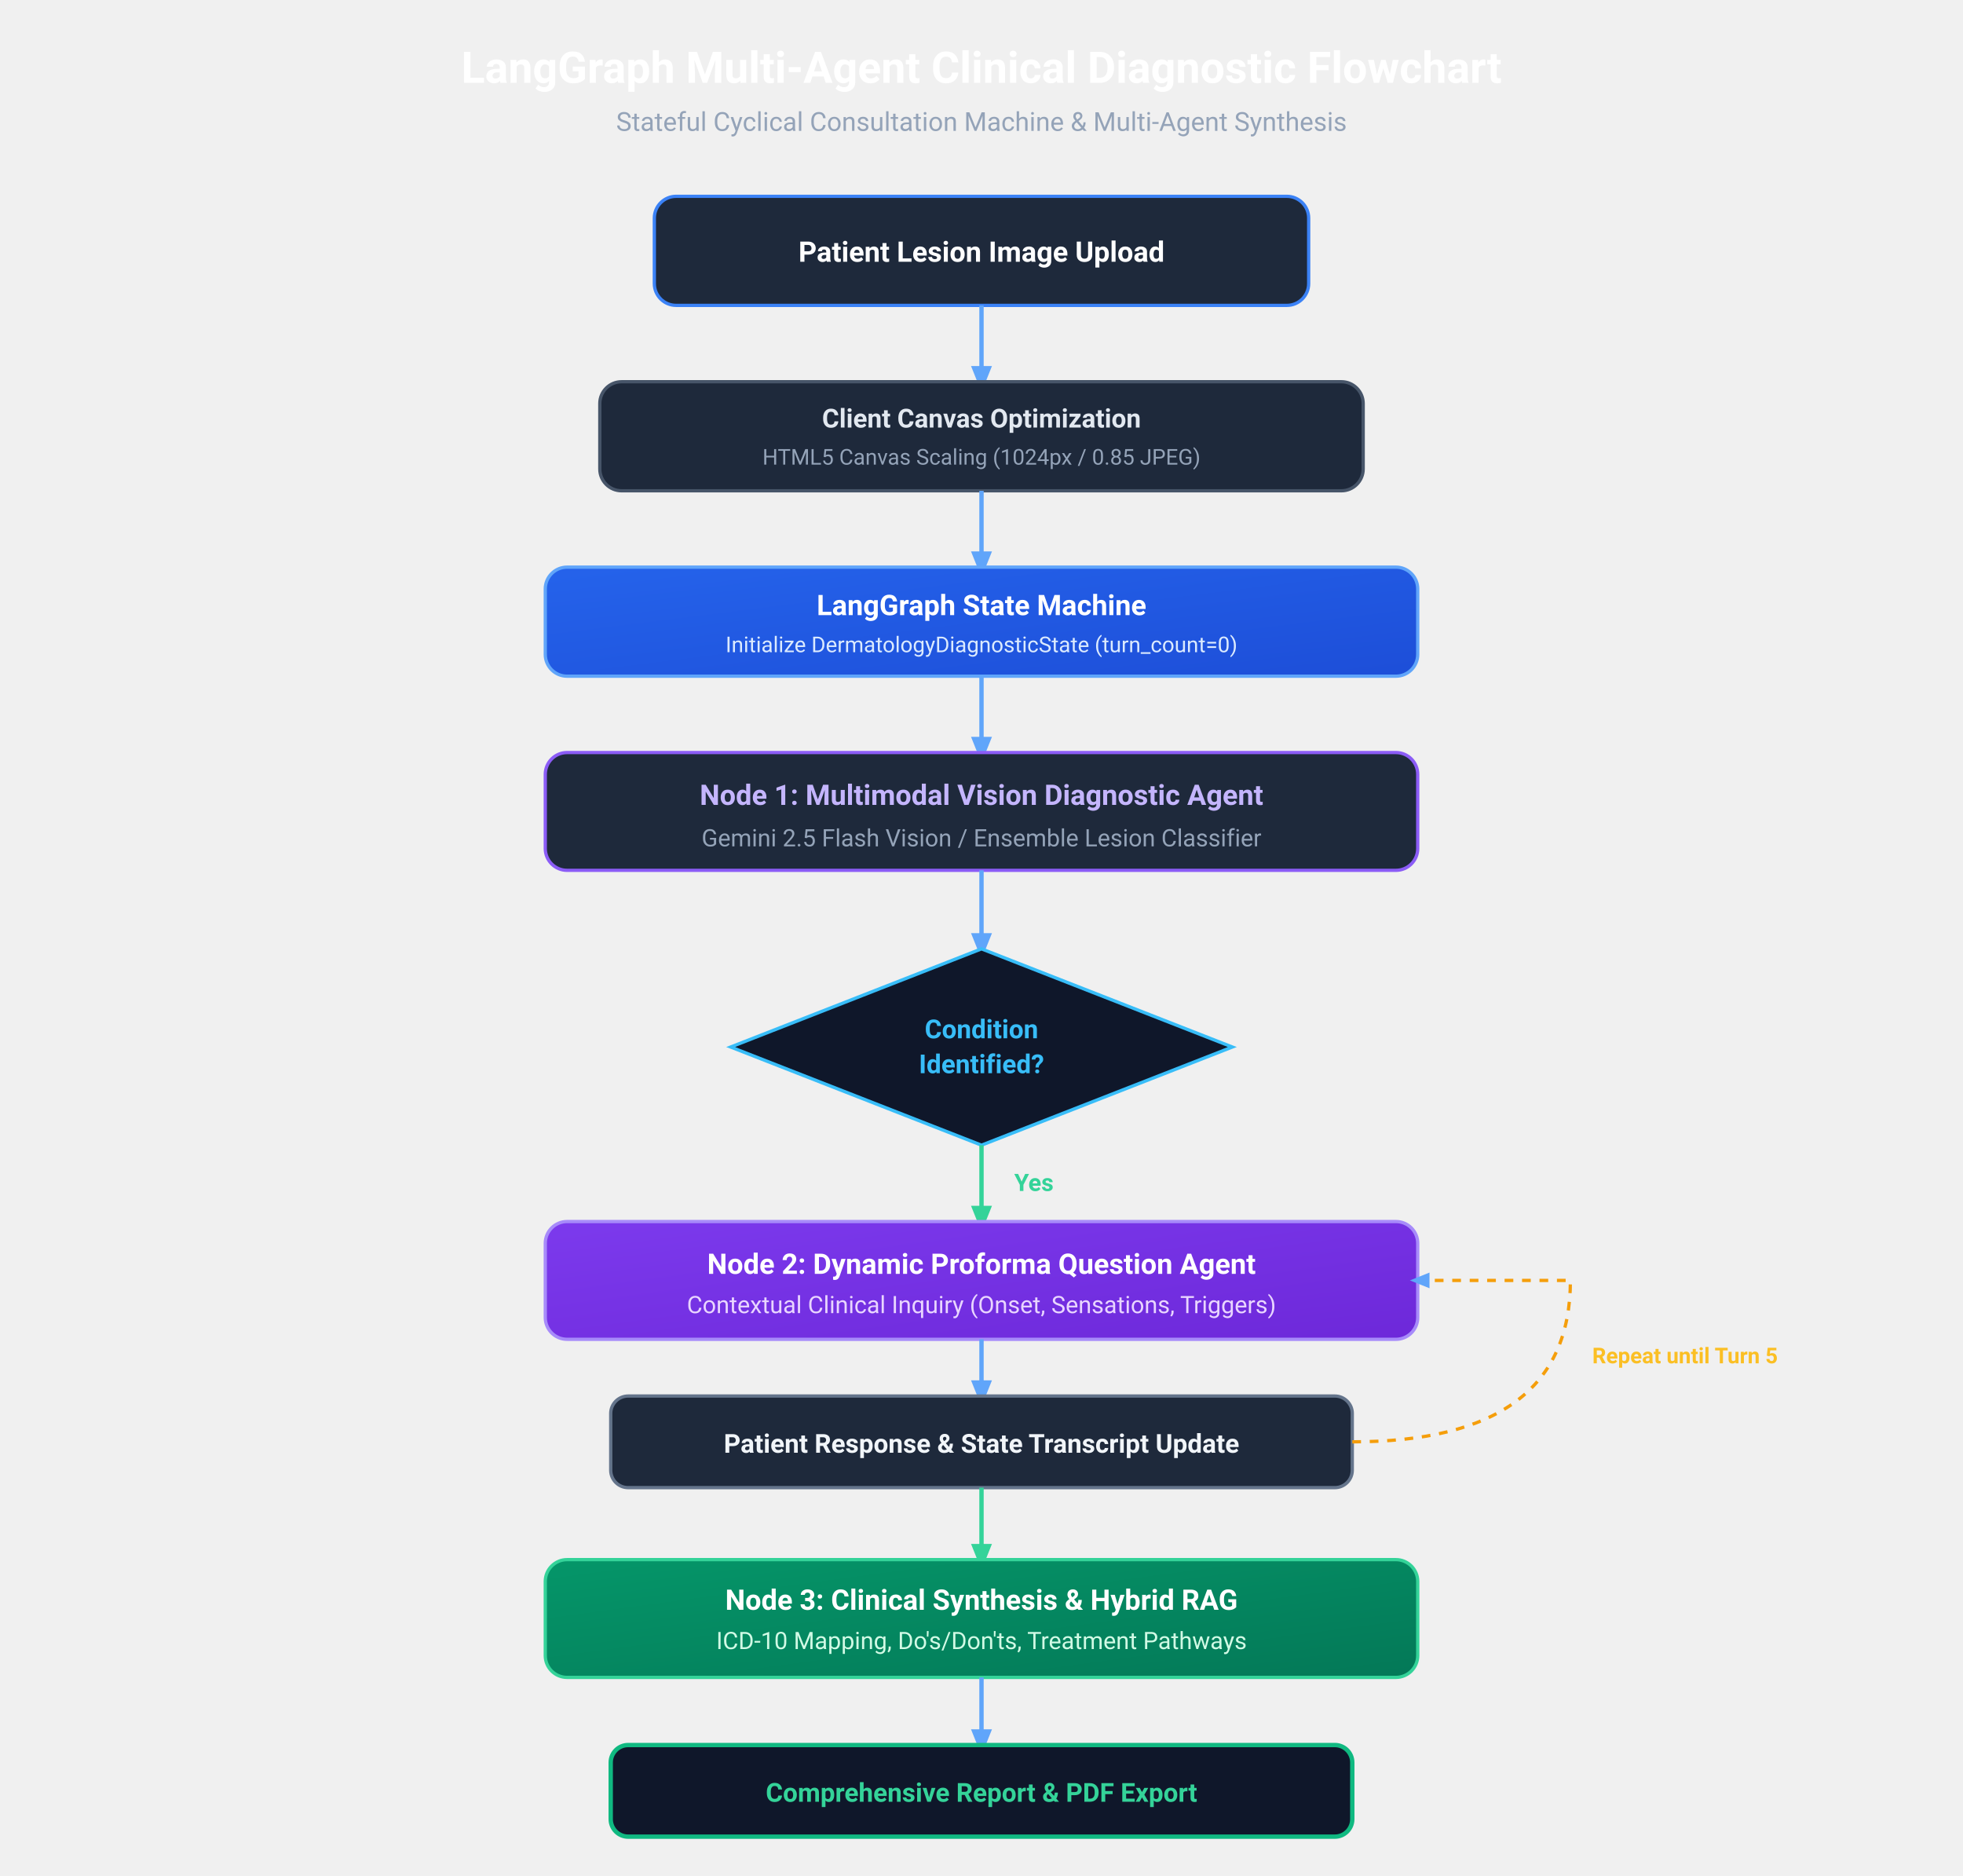
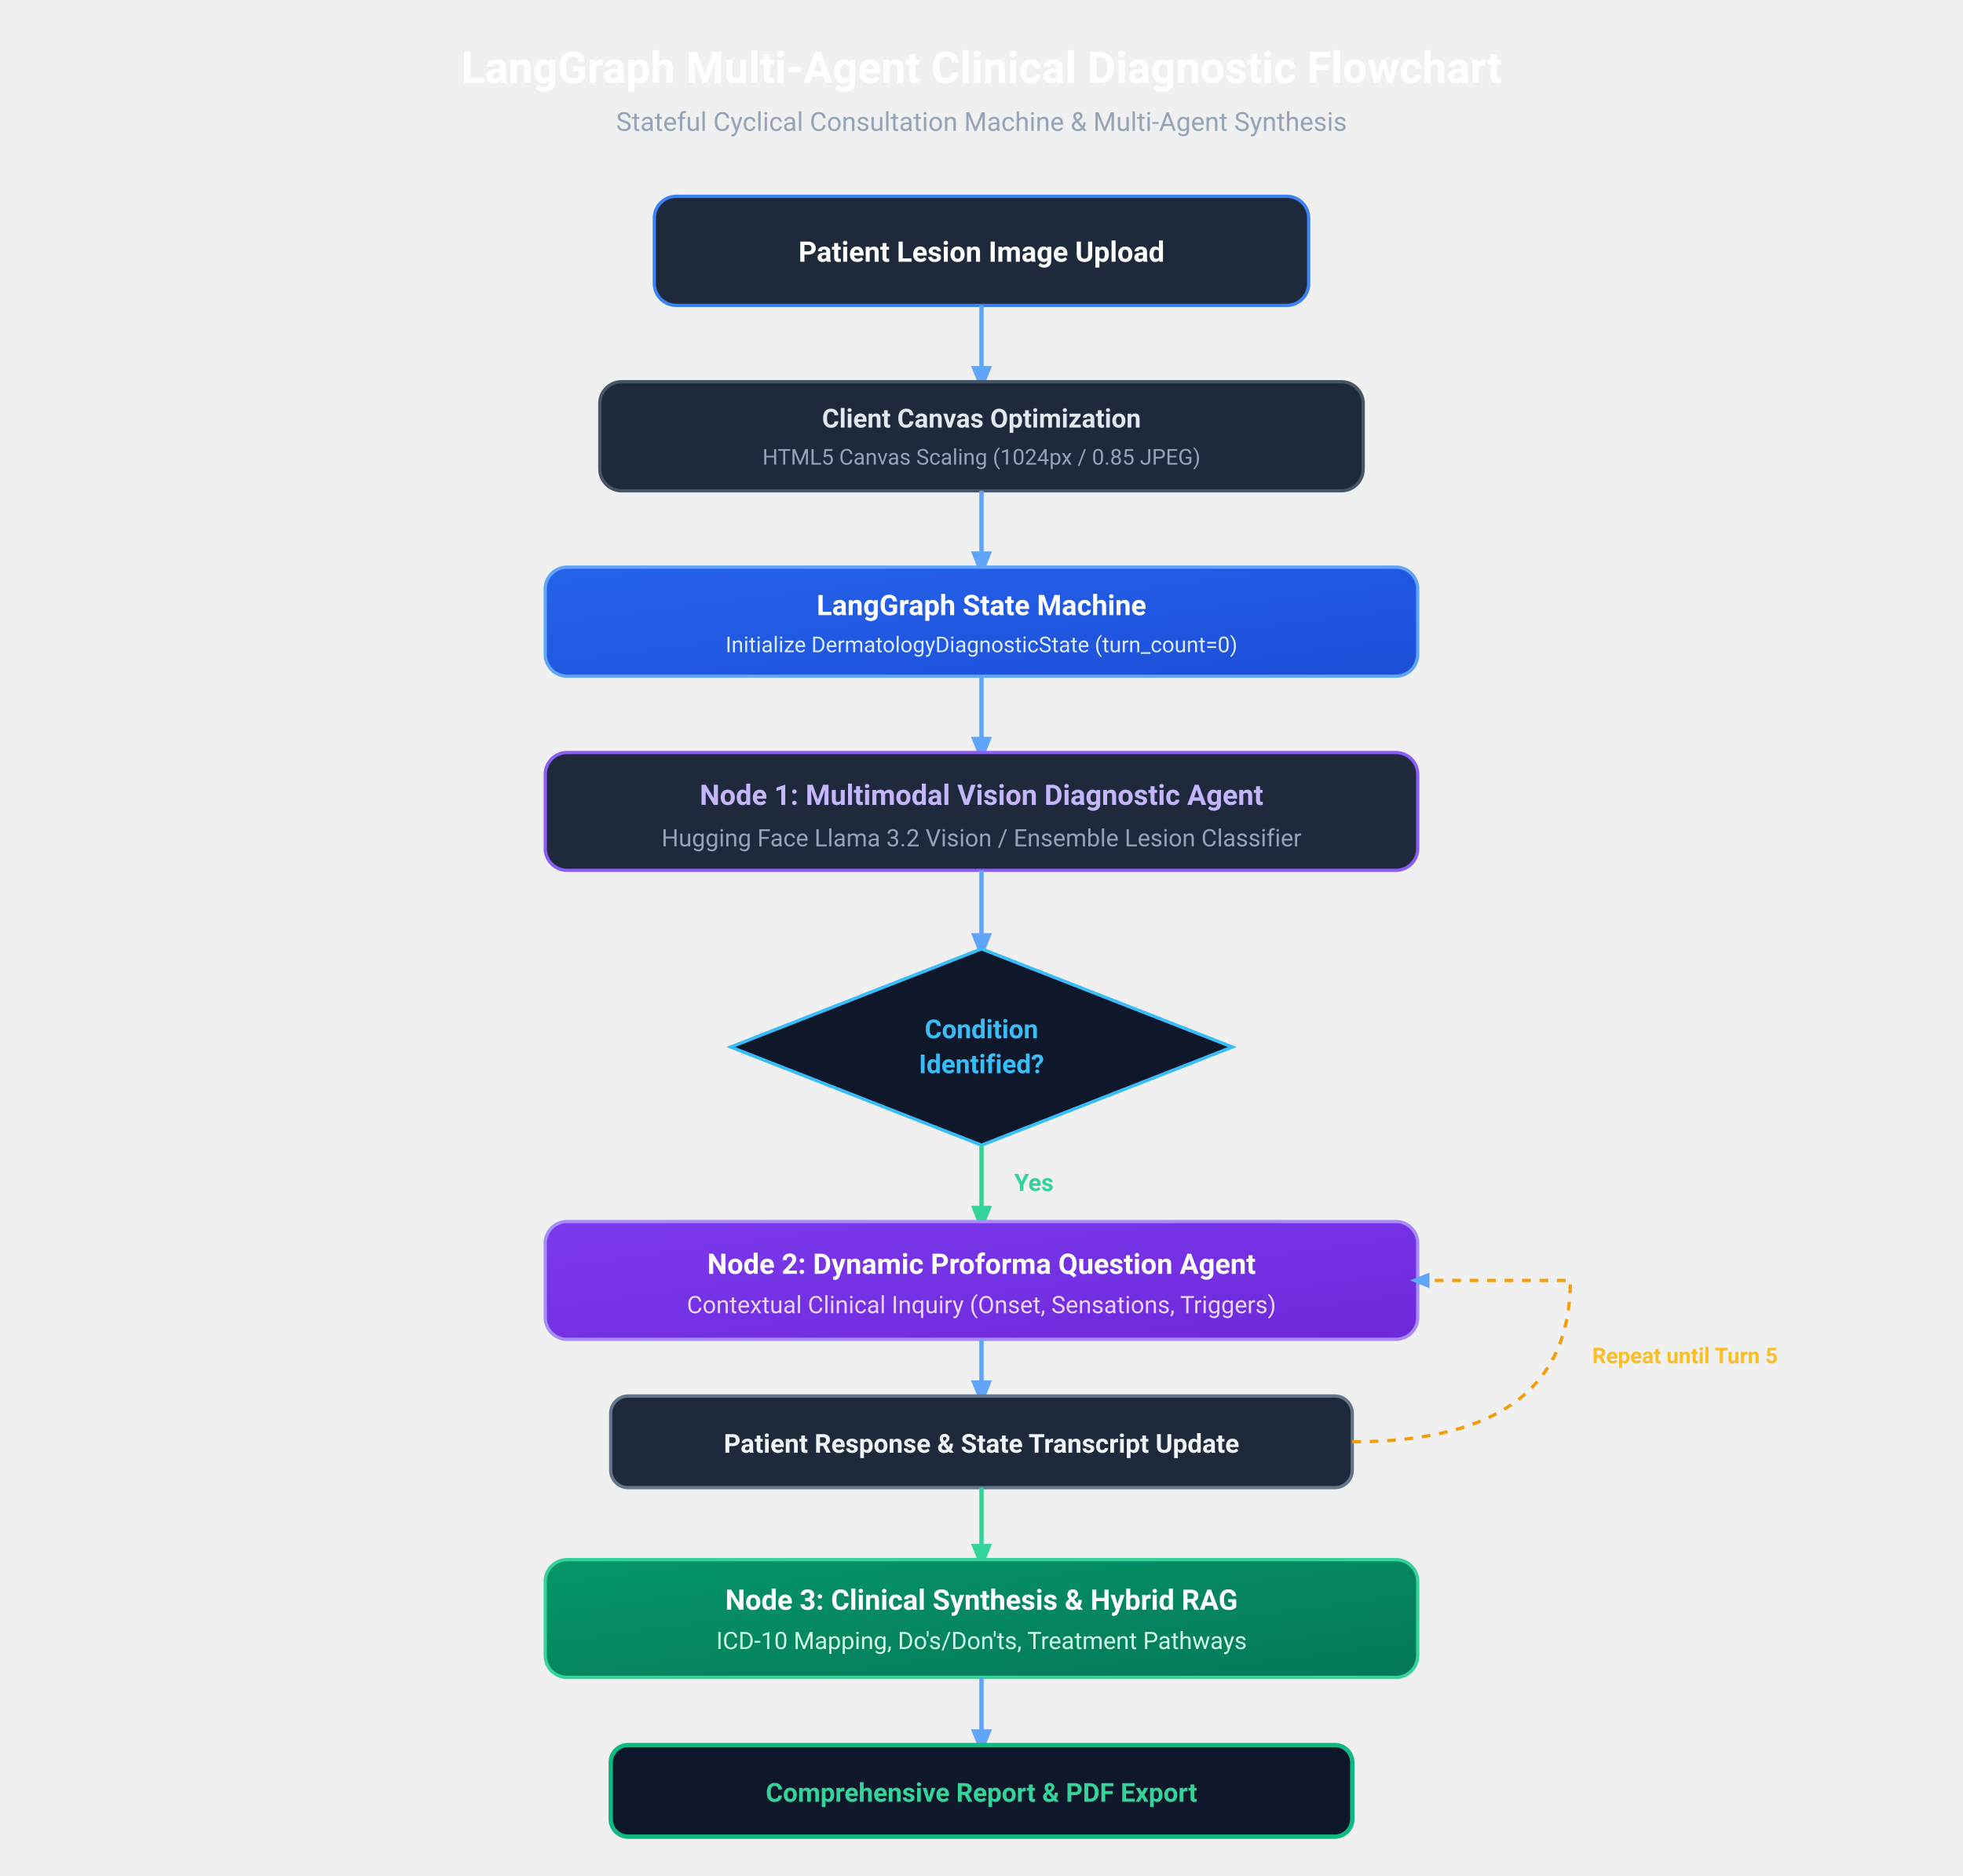
<svg xmlns="http://www.w3.org/2000/svg" viewBox="0 0 900 860" width="100%" height="100%" style="background:#0b0f19; font-family: -apple-system, BlinkMacSystemFont, 'Segoe UI', Roboto, Helvetica, Arial, sans-serif;">
  <defs>
    <linearGradient id="blueGrad" x1="0%" y1="0%" x2="100%" y2="100%">
      <stop offset="0%" stop-color="#2563eb" />
      <stop offset="100%" stop-color="#1d4ed8" />
    </linearGradient>
    <linearGradient id="purpleGrad" x1="0%" y1="0%" x2="100%" y2="100%">
      <stop offset="0%" stop-color="#7c3aed" />
      <stop offset="100%" stop-color="#6d28d9" />
    </linearGradient>
    <linearGradient id="emeraldGrad" x1="0%" y1="0%" x2="100%" y2="100%">
      <stop offset="0%" stop-color="#059669" />
      <stop offset="100%" stop-color="#047857" />
    </linearGradient>
    <linearGradient id="amberGrad" x1="0%" y1="0%" x2="100%" y2="100%">
      <stop offset="0%" stop-color="#d97706" />
      <stop offset="100%" stop-color="#b45309" />
    </linearGradient>
    <marker id="arrow" viewBox="0 0 10 10" refX="6" refY="5" markerWidth="6" markerHeight="6" orient="auto-start-reverse">
      <path d="M 0 1 L 10 5 L 0 9 z" fill="#60a5fa" />
    </marker>
    <marker id="arrowGreen" viewBox="0 0 10 10" refX="6" refY="5" markerWidth="6" markerHeight="6" orient="auto-start-reverse">
      <path d="M 0 1 L 10 5 L 0 9 z" fill="#34d399" />
    </marker>
  </defs>
  <text x="450" y="38" text-anchor="middle" fill="#ffffff" font-size="20" font-weight="700">LangGraph Multi-Agent Clinical Diagnostic Flowchart</text>
  <text x="450" y="60" text-anchor="middle" fill="#94a3b8" font-size="12">Stateful Cyclical Consultation Machine &amp; Multi-Agent Synthesis</text>
  <rect x="300" y="90" width="300" height="50" rx="10" fill="#1e293b" stroke="#3b82f6" stroke-width="1.5" />
  <text x="450" y="120" text-anchor="middle" fill="#ffffff" font-size="13" font-weight="600">Patient Lesion Image Upload</text>
  <line x1="450" y1="140" x2="450" y2="175" stroke="#60a5fa" stroke-width="2" marker-end="url(#arrow)" />
  <rect x="275" y="175" width="350" height="50" rx="10" fill="#1e293b" stroke="#475569" stroke-width="1.5" />
  <text x="450" y="196" text-anchor="middle" fill="#e2e8f0" font-size="12" font-weight="600">Client Canvas Optimization</text>
  <text x="450" y="213" text-anchor="middle" fill="#94a3b8" font-size="10">HTML5 Canvas Scaling (1024px / 0.85 JPEG)</text>
  <line x1="450" y1="225" x2="450" y2="260" stroke="#60a5fa" stroke-width="2" marker-end="url(#arrow)" />
  <rect x="250" y="260" width="400" height="50" rx="10" fill="url(#blueGrad)" stroke="#60a5fa" stroke-width="1.5" />
  <text x="450" y="282" text-anchor="middle" fill="#ffffff" font-size="13" font-weight="700">LangGraph State Machine</text>
  <text x="450" y="299" text-anchor="middle" fill="#dbeafe" font-size="10">Initialize DermatologyDiagnosticState (turn_count=0)</text>
  <line x1="450" y1="310" x2="450" y2="345" stroke="#60a5fa" stroke-width="2" marker-end="url(#arrow)" />
  <rect x="250" y="345" width="400" height="54" rx="10" fill="#1e293b" stroke="#8b5cf6" stroke-width="1.5" />
  <text x="450" y="369" text-anchor="middle" fill="#c4b5fd" font-size="13" font-weight="700">Node 1: Multimodal Vision Diagnostic Agent</text>
-   <text x="450" y="388" text-anchor="middle" fill="#94a3b8" font-size="11">Gemini 2.5 Flash Vision / Ensemble Lesion Classifier</text>
+   <text x="450" y="388" text-anchor="middle" fill="#94a3b8" font-size="11">Hugging Face Llama 3.2 Vision / Ensemble Lesion Classifier</text>
  <line x1="450" y1="399" x2="450" y2="435" stroke="#60a5fa" stroke-width="2" marker-end="url(#arrow)" />
  <polygon points="450,435 565,480 450,525 335,480" fill="#0f172a" stroke="#38bdf8" stroke-width="1.5" />
  <text x="450" y="476" text-anchor="middle" fill="#38bdf8" font-size="12" font-weight="700">Condition</text>
  <text x="450" y="492" text-anchor="middle" fill="#38bdf8" font-size="12" font-weight="700">Identified?</text>
  <line x1="450" y1="525" x2="450" y2="560" stroke="#34d399" stroke-width="2" marker-end="url(#arrowGreen)" />
  <text x="465" y="546" fill="#34d399" font-size="11" font-weight="700">Yes</text>
  <rect x="250" y="560" width="400" height="54" rx="10" fill="url(#purpleGrad)" stroke="#a78bfa" stroke-width="1.5" />
  <text x="450" y="584" text-anchor="middle" fill="#ffffff" font-size="13" font-weight="700">Node 2: Dynamic Proforma Question Agent</text>
  <text x="450" y="602" text-anchor="middle" fill="#e9d5ff" font-size="11">Contextual Clinical Inquiry (Onset, Sensations, Triggers)</text>
  <line x1="450" y1="614" x2="450" y2="640" stroke="#60a5fa" stroke-width="2" marker-end="url(#arrow)" />
  <rect x="280" y="640" width="340" height="42" rx="8" fill="#1e293b" stroke="#64748b" stroke-width="1.5" />
  <text x="450" y="666" text-anchor="middle" fill="#f1f5f9" font-size="12" font-weight="600">Patient Response &amp; State Transcript Update</text>
  <path d="M 620 661 Q 720 661 720 587 Q 720 587 650 587" fill="none" stroke="#f59e0b" stroke-width="1.5" stroke-dasharray="4" marker-end="url(#arrow)" />
  <text x="730" y="625" fill="#fbbf24" font-size="10" font-weight="600">Repeat until Turn 5</text>
  <line x1="450" y1="682" x2="450" y2="715" stroke="#34d399" stroke-width="2" marker-end="url(#arrowGreen)" />
  <rect x="250" y="715" width="400" height="54" rx="10" fill="url(#emeraldGrad)" stroke="#34d399" stroke-width="1.5" />
  <text x="450" y="738" text-anchor="middle" fill="#ffffff" font-size="13" font-weight="700">Node 3: Clinical Synthesis &amp; Hybrid RAG</text>
  <text x="450" y="756" text-anchor="middle" fill="#d1fae5" font-size="11">ICD-10 Mapping, Do's/Don'ts, Treatment Pathways</text>
  <line x1="450" y1="769" x2="450" y2="800" stroke="#60a5fa" stroke-width="2" marker-end="url(#arrow)" />
  <rect x="280" y="800" width="340" height="42" rx="8" fill="#0f172a" stroke="#10b981" stroke-width="2" />
  <text x="450" y="826" text-anchor="middle" fill="#34d399" font-size="12" font-weight="700">Comprehensive Report &amp; PDF Export</text>
</svg>
